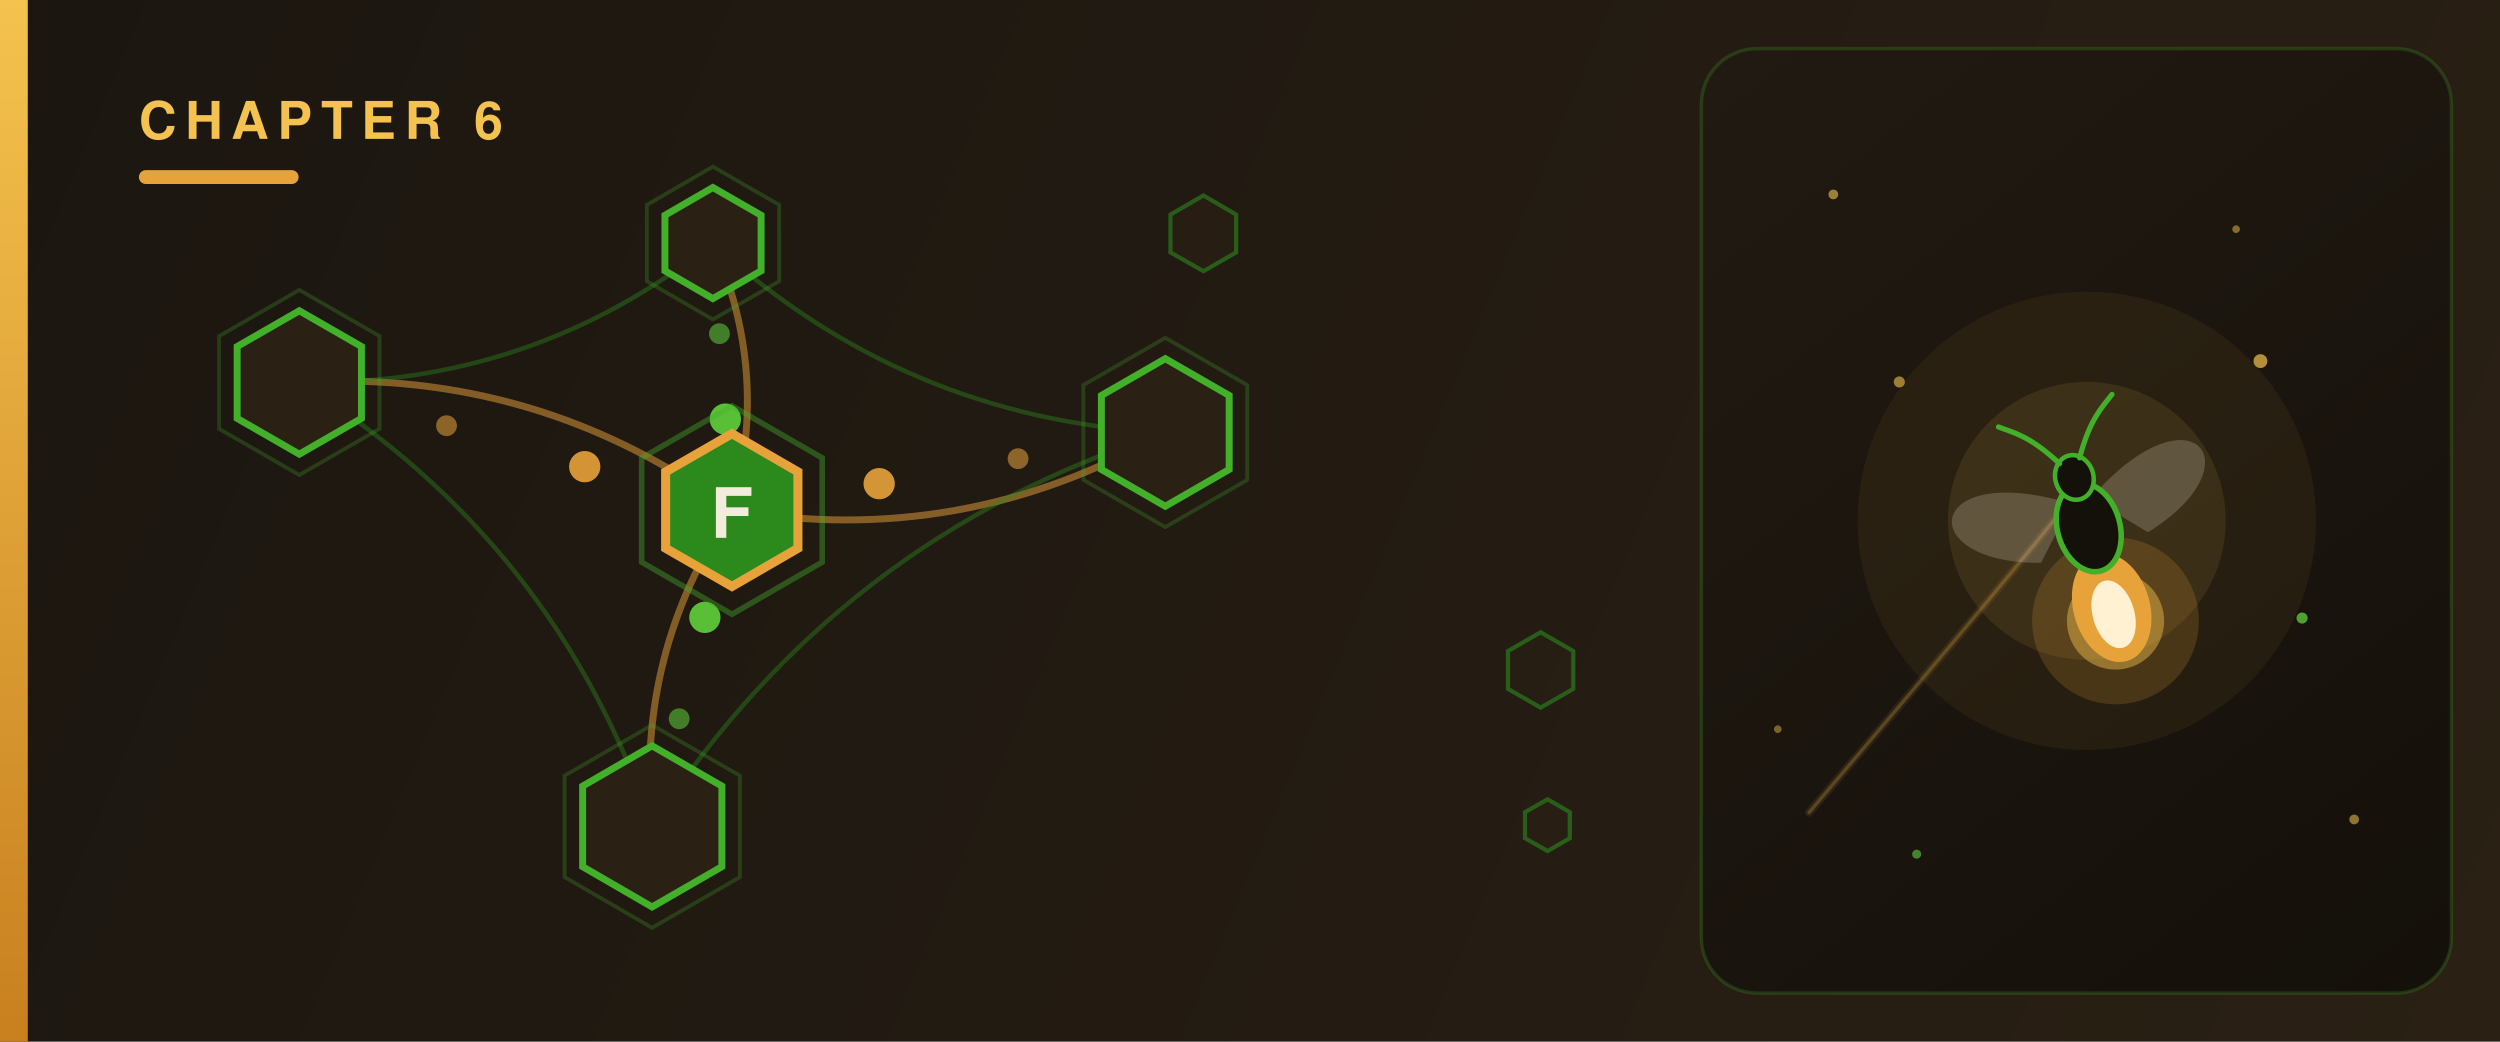
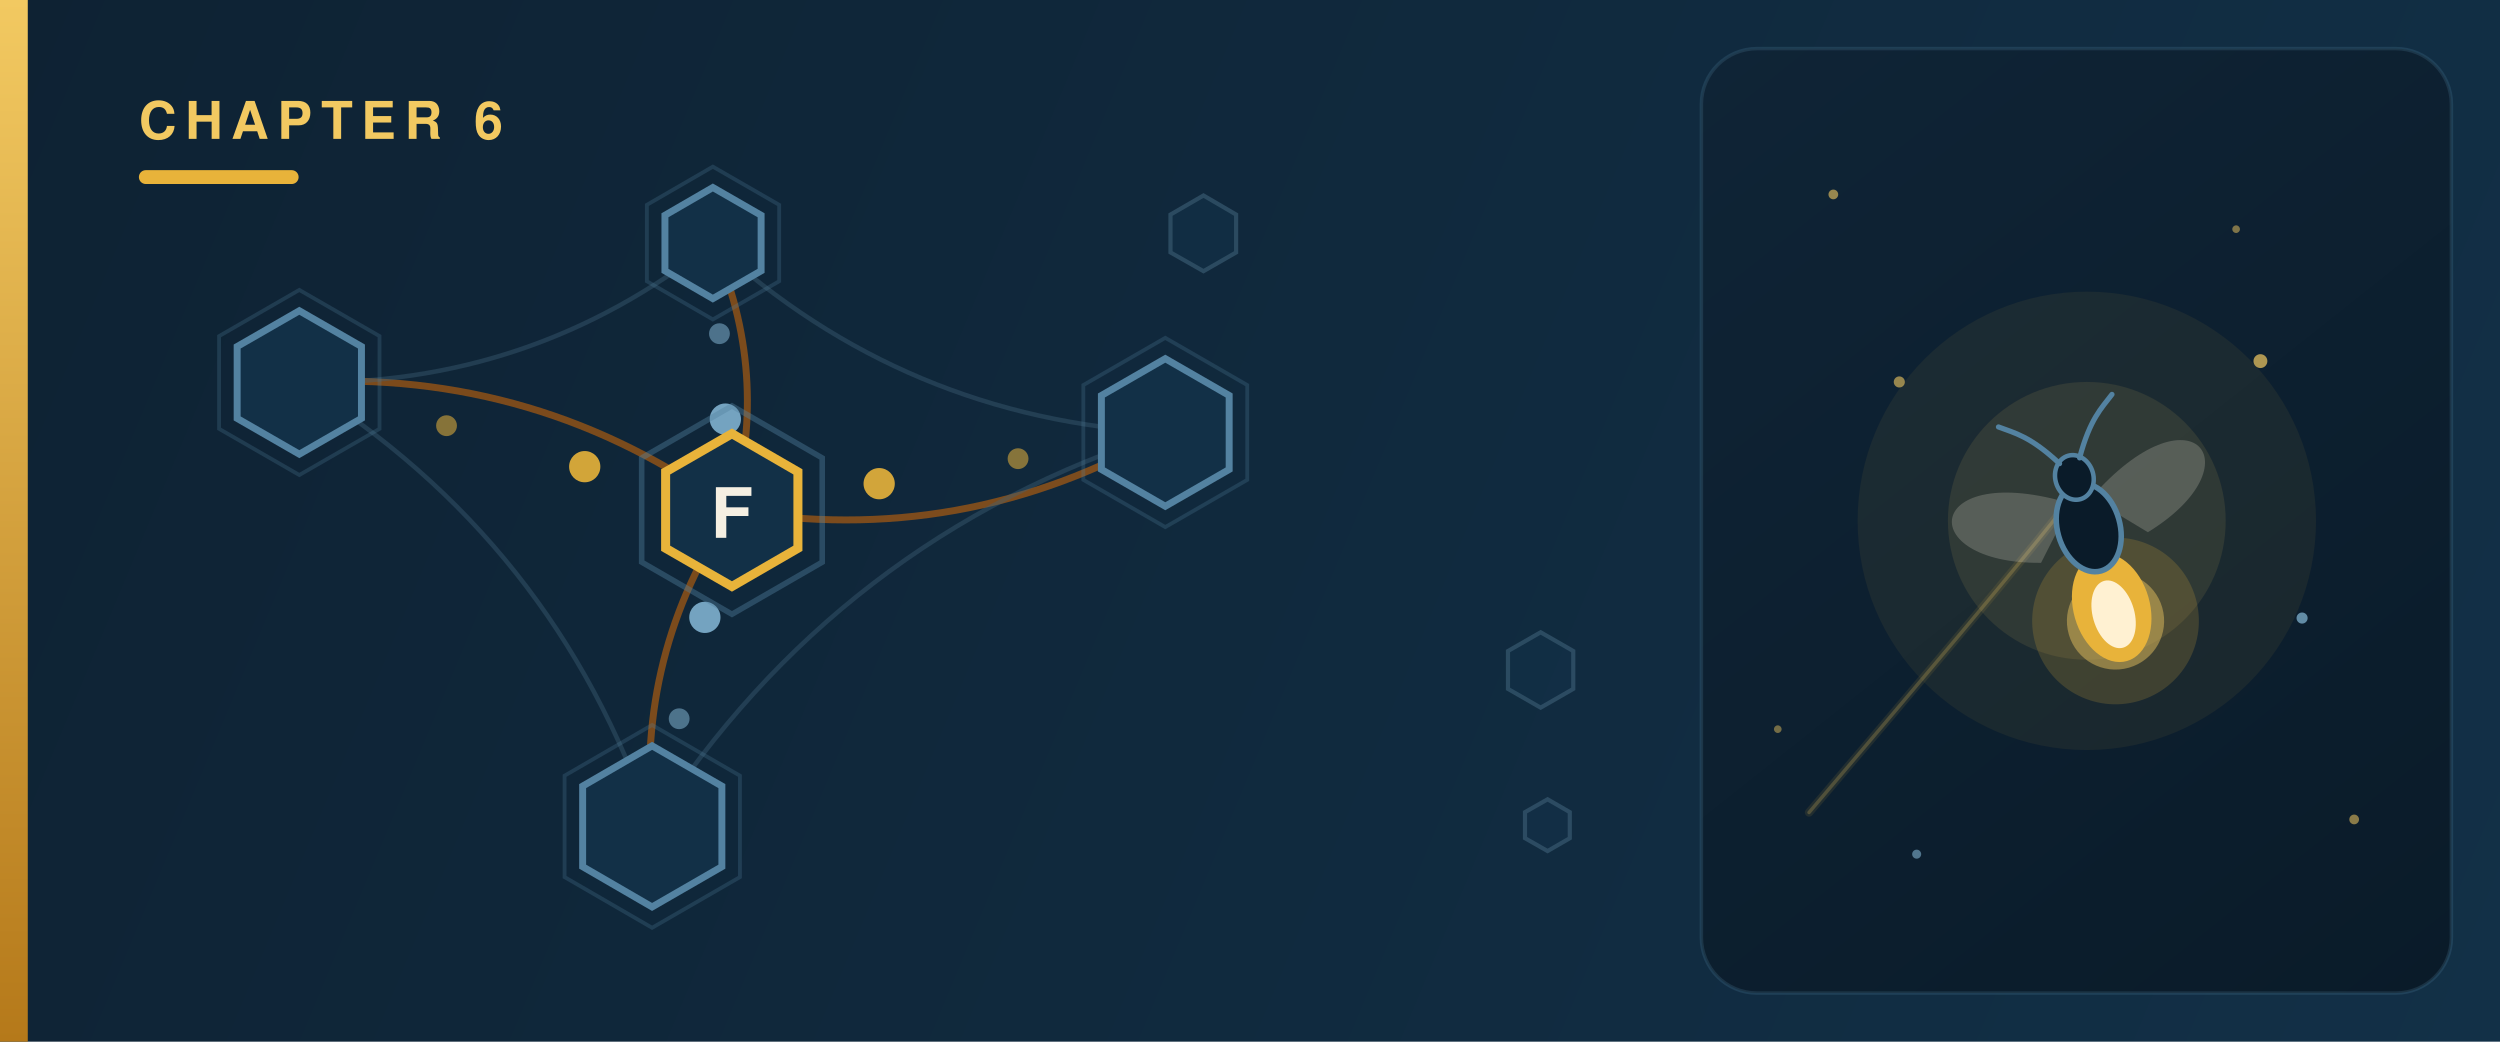
<svg xmlns="http://www.w3.org/2000/svg" viewBox="0 0 720 300" role="img" aria-label="Firefly for Java by Example — opener for chapter 6" font-family="Avenir Next,Avenir,Helvetica Neue,Helvetica,Arial,sans-serif">
  <defs>
    <linearGradient id="fld" x1="0" y1="0" x2="720" y2="300" gradientUnits="userSpaceOnUse">
-       <stop offset="0" stop-color="#1B1610" />
-       <stop offset="1" stop-color="#2A2014" />
+       <stop offset="0" stop-color="#0E2233" />
+       <stop offset="1" stop-color="#123047" />
    </linearGradient>
    <linearGradient id="pnl" x1="490" y1="14" x2="706" y2="286" gradientUnits="userSpaceOnUse">
-       <stop offset="0" stop-color="#211A12" />
-       <stop offset="1" stop-color="#14100A" />
+       <stop offset="0" stop-color="#0F2436" />
+       <stop offset="1" stop-color="#0A1B29" />
    </linearGradient>
    <linearGradient id="grh" x1="0" y1="0" x2="0" y2="300" gradientUnits="userSpaceOnUse">
-       <stop offset="0" stop-color="#f4c24e" />
-       <stop offset="1" stop-color="#c8801f" />
+       <stop offset="0" stop-color="#F2C961" />
+       <stop offset="1" stop-color="#B5791A" />
    </linearGradient>
  </defs>
  <rect width="720" height="300" fill="url(#fld)" />
  <rect x="0" y="0" width="8" height="300" fill="url(#grh)" />
  <rect x="490" y="14" width="216" height="272" rx="16" fill="url(#pnl)" />
-   <rect x="490" y="14" width="216" height="272" rx="16" fill="none" stroke="#43b02a" stroke-width="1" opacity="0.22" />
-   <g fill="#f4c24e">
+   <rect x="490" y="14" width="216" height="272" rx="16" fill="none" stroke="#5382A1" stroke-width="1" opacity="0.22" />
+   <g fill="#F2C961">
    <circle cx="528" cy="56" r="1.4" opacity="0.6" />
    <circle cx="678" cy="236" r="1.4" opacity="0.55" />
    <circle cx="644" cy="66" r="1.1" opacity="0.5" />
    <circle cx="512" cy="210" r="1.1" opacity="0.45" />
  </g>
-   <circle cx="552" cy="246" r="1.3" fill="#5fd13a" opacity="0.6" />
-   <text x="40" y="40" fill="#f4c24e" font-size="15" font-weight="800" letter-spacing="2.5">CHAPTER 6</text>
-   <rect x="40" y="49" width="46" height="4" rx="2" fill="#e8a23a" />
-   <polygon points="453.1,198.4 443.7,203.8 434.3,198.4 434.3,187.5 443.7,182.1 453.1,187.5" fill="#2A2014" stroke="#2c8a1c" stroke-width="1.2" opacity="0.6" />
-   <polygon points="356.0,72.7 346.6,78.1 337.1,72.7 337.1,61.8 346.6,56.3 356.0,61.8" fill="#2A2014" stroke="#2c8a1c" stroke-width="1.2" opacity="0.6" />
-   <polygon points="452.1,241.4 445.7,245.1 439.2,241.4 439.2,233.9 445.7,230.2 452.1,233.9" fill="#2A2014" stroke="#2c8a1c" stroke-width="1.2" opacity="0.6" />
-   <g fill="none" stroke="#e8a23a" stroke-width="2" opacity="0.50">
+   <circle cx="552" cy="246" r="1.3" fill="#7FB0CE" opacity="0.6" />
+   <text x="40" y="40" fill="#F2C961" font-size="15" font-weight="800" letter-spacing="2.5">CHAPTER 6</text>
+   <rect x="40" y="49" width="46" height="4" rx="2" fill="#E8B33A" />
+   <polygon points="453.1,198.4 443.7,203.8 434.3,198.4 434.3,187.5 443.7,182.1 453.1,187.5" fill="#123047" stroke="#3E6178" stroke-width="1.2" opacity="0.6" />
+   <polygon points="356.0,72.7 346.6,78.1 337.1,72.7 337.1,61.8 346.6,56.3 356.0,61.8" fill="#123047" stroke="#3E6178" stroke-width="1.2" opacity="0.6" />
+   <polygon points="452.1,241.4 445.7,245.1 439.2,241.4 439.2,233.9 445.7,230.2 452.1,233.9" fill="#123047" stroke="#3E6178" stroke-width="1.2" opacity="0.6" />
+   <g fill="none" stroke="#E76F00" stroke-width="2" opacity="0.50">
    <path d="M210.8,146.9 Q277.2,158.2 335.6,124.6" />
    <path d="M210.8,146.9 Q182.9,188.3 187.8,238.0" />
    <path d="M210.8,146.9 Q155.1,106.1 86.2,110.1" />
    <path d="M210.8,146.9 Q221.9,107.4 205.3,70.0" />
  </g>
-   <g fill="none" stroke="#2c8a1c" stroke-width="1.3" opacity="0.4">
+   <g fill="none" stroke="#3E6178" stroke-width="1.3" opacity="0.4">
    <path d="M335.6,124.6 Q241.3,154.7 187.8,238.0" />
    <path d="M187.8,238.0 Q160.0,155.8 86.2,110.1" />
    <path d="M86.2,110.1 Q153.0,111.5 205.3,70.0" />
    <path d="M205.3,70.0 Q260.6,120.7 335.6,124.6" />
  </g>
-   <circle cx="253.2" cy="139.3" r="4.5" fill="#e8a23a" opacity="0.9" />
-   <circle cx="293.2" cy="132.1" r="3.0" fill="#e8a23a" opacity="0.55" />
-   <circle cx="203.0" cy="177.8" r="4.5" fill="#5fd13a" opacity="0.9" />
-   <circle cx="195.6" cy="207.0" r="3.0" fill="#5fd13a" opacity="0.55" />
-   <circle cx="168.4" cy="134.4" r="4.5" fill="#e8a23a" opacity="0.9" />
-   <circle cx="128.6" cy="122.6" r="3.0" fill="#e8a23a" opacity="0.55" />
-   <circle cx="208.9" cy="120.7" r="4.5" fill="#5fd13a" opacity="0.9" />
-   <circle cx="207.2" cy="96.1" r="3.0" fill="#5fd13a" opacity="0.55" />
-   <polygon points="359.2,138.2 335.6,151.8 312.0,138.2 312.0,110.9 335.6,97.3 359.2,110.9" fill="none" stroke="#43b02a" stroke-width="1.1" opacity="0.25" />
-   <polygon points="354.0,135.2 335.6,145.8 317.2,135.2 317.2,113.9 335.6,103.3 354.0,113.9" fill="#2A2014" stroke="#43b02a" stroke-width="2.0" />
-   <polygon points="213.1,252.6 187.8,267.2 162.6,252.6 162.6,223.4 187.8,208.8 213.1,223.4" fill="none" stroke="#43b02a" stroke-width="1.1" opacity="0.25" />
-   <polygon points="207.9,249.6 187.8,261.2 167.8,249.6 167.8,226.4 187.8,214.8 207.9,226.4" fill="#2A2014" stroke="#43b02a" stroke-width="2.0" />
-   <polygon points="109.3,123.5 86.2,136.8 63.1,123.5 63.1,96.8 86.2,83.5 109.3,96.8" fill="none" stroke="#43b02a" stroke-width="1.1" opacity="0.25" />
-   <polygon points="104.1,120.5 86.2,130.8 68.3,120.5 68.3,99.8 86.2,89.5 104.1,99.8" fill="#2A2014" stroke="#43b02a" stroke-width="2.0" />
-   <polygon points="224.4,81.0 205.3,92.0 186.3,81.0 186.3,59.0 205.3,48.0 224.4,59.0" fill="none" stroke="#43b02a" stroke-width="1.1" opacity="0.25" />
-   <polygon points="219.2,78.0 205.3,86.0 191.5,78.0 191.5,62.0 205.3,54.0 219.2,62.0" fill="#2A2014" stroke="#43b02a" stroke-width="2.0" />
-   <polygon points="236.8,161.9 210.8,176.9 184.8,161.9 184.8,131.9 210.8,116.9 236.8,131.9" fill="none" stroke="#43b02a" stroke-width="1.6" opacity="0.4" />
-   <polygon points="229.8,157.9 210.8,168.9 191.7,157.9 191.7,135.9 210.8,124.9 229.8,135.9" fill="#2c8a1c" stroke="#e8a23a" stroke-width="2.6" />
-   <text x="210.8" y="147.9" text-anchor="middle" dominant-baseline="middle" fill="#f3ecdd" font-size="20" font-weight="800" letter-spacing="-1">F</text>
+   <circle cx="253.2" cy="139.3" r="4.5" fill="#E8B33A" opacity="0.9" />
+   <circle cx="293.2" cy="132.1" r="3.0" fill="#E8B33A" opacity="0.55" />
+   <circle cx="203.0" cy="177.8" r="4.5" fill="#7FB0CE" opacity="0.9" />
+   <circle cx="195.6" cy="207.0" r="3.0" fill="#7FB0CE" opacity="0.55" />
+   <circle cx="168.4" cy="134.4" r="4.5" fill="#E8B33A" opacity="0.9" />
+   <circle cx="128.6" cy="122.6" r="3.0" fill="#E8B33A" opacity="0.55" />
+   <circle cx="208.9" cy="120.7" r="4.5" fill="#7FB0CE" opacity="0.9" />
+   <circle cx="207.2" cy="96.1" r="3.0" fill="#7FB0CE" opacity="0.55" />
+   <polygon points="359.2,138.2 335.6,151.8 312.0,138.2 312.0,110.9 335.6,97.3 359.2,110.9" fill="none" stroke="#5382A1" stroke-width="1.1" opacity="0.25" />
+   <polygon points="354.0,135.2 335.6,145.8 317.2,135.2 317.2,113.9 335.6,103.3 354.0,113.9" fill="#123047" stroke="#5382A1" stroke-width="2.0" />
+   <polygon points="213.1,252.6 187.8,267.2 162.6,252.6 162.6,223.4 187.8,208.8 213.1,223.4" fill="none" stroke="#5382A1" stroke-width="1.1" opacity="0.25" />
+   <polygon points="207.9,249.6 187.8,261.2 167.8,249.6 167.8,226.4 187.8,214.8 207.9,226.4" fill="#123047" stroke="#5382A1" stroke-width="2.0" />
+   <polygon points="109.3,123.5 86.2,136.8 63.1,123.5 63.1,96.8 86.2,83.5 109.3,96.8" fill="none" stroke="#5382A1" stroke-width="1.1" opacity="0.25" />
+   <polygon points="104.1,120.5 86.2,130.8 68.3,120.5 68.3,99.8 86.2,89.5 104.1,99.8" fill="#123047" stroke="#5382A1" stroke-width="2.0" />
+   <polygon points="224.4,81.0 205.3,92.0 186.3,81.0 186.3,59.0 205.3,48.0 224.4,59.0" fill="none" stroke="#5382A1" stroke-width="1.1" opacity="0.25" />
+   <polygon points="219.2,78.0 205.3,86.0 191.5,78.0 191.5,62.0 205.3,54.0 219.2,62.0" fill="#123047" stroke="#5382A1" stroke-width="2.0" />
+   <polygon points="236.8,161.9 210.8,176.9 184.8,161.9 184.8,131.9 210.8,116.9 236.8,131.9" fill="none" stroke="#5382A1" stroke-width="1.6" opacity="0.4" />
+   <polygon points="229.8,157.9 210.8,168.9 191.7,157.9 191.7,135.9 210.8,124.9 229.8,135.9" fill="#123047" stroke="#E8B33A" stroke-width="2.6" />
+   <text x="210.8" y="147.9" text-anchor="middle" dominant-baseline="middle" fill="#F5EFE2" font-size="20" font-weight="800" letter-spacing="-1">F</text>
  <g transform="translate(601,150)">
-     <circle r="66" fill="#e8a23a" opacity="0.07" />
-     <circle r="40" fill="#f4c24e" opacity="0.10" />
-     <path d="M-80,84 C-46,44 -24,18 -8,-2" fill="none" stroke="#e8a23a" stroke-width="2.4" opacity="0.10" stroke-linecap="round" />
-     <path d="M-80,84 C-46,44 -24,18 -8,-2" fill="none" stroke="#f4c24e" stroke-width="1" opacity="0.22" stroke-linecap="round" />
+     <circle r="66" fill="#E8B33A" opacity="0.07" />
+     <circle r="40" fill="#F2C961" opacity="0.10" />
+     <path d="M-80,84 C-46,44 -24,18 -8,-2" fill="none" stroke="#E8B33A" stroke-width="2.4" opacity="0.10" stroke-linecap="round" />
+     <path d="M-80,84 C-46,44 -24,18 -8,-2" fill="none" stroke="#F2C961" stroke-width="1" opacity="0.22" stroke-linecap="round" />
    <g transform="rotate(-16)">
-       <circle cx="0" cy="30" r="24" fill="#e8a23a" opacity="0.18" />
-       <circle cx="0" cy="30" r="14" fill="#f4c24e" opacity="0.45" />
-       <path d="M-3,-6 C-40,-30 -52,-2 -16,8 Z" fill="#f3ecdd" opacity="0.20" />
-       <path d="M3,-6 C40,-30 52,-2 16,8 Z" fill="#f3ecdd" opacity="0.20" />
-       <ellipse cx="0" cy="26" rx="11" ry="16" fill="#e8a23a" />
+       <circle cx="0" cy="30" r="24" fill="#E8B33A" opacity="0.18" />
+       <circle cx="0" cy="30" r="14" fill="#F2C961" opacity="0.45" />
+       <path d="M-3,-6 C-40,-30 -52,-2 -16,8 Z" fill="#F5EFE2" opacity="0.20" />
+       <path d="M3,-6 C40,-30 52,-2 16,8 Z" fill="#F5EFE2" opacity="0.20" />
+       <ellipse cx="0" cy="26" rx="11" ry="16" fill="#E8B33A" />
      <ellipse cx="0" cy="28" rx="6" ry="10" fill="#fff1d2" />
-       <ellipse cx="0" cy="2" rx="9" ry="13" fill="#14100A" stroke="#43b02a" stroke-width="1.6" />
-       <ellipse cx="0" cy="-13" rx="5.5" ry="6.5" fill="#14100A" stroke="#43b02a" stroke-width="1.3" />
-       <path d="M-3,-18 C-9,-28 -13,-30 -17,-33" fill="none" stroke="#43b02a" stroke-width="1.5" stroke-linecap="round" />
-       <path d="M3,-18 C9,-28 13,-30 17,-33" fill="none" stroke="#43b02a" stroke-width="1.5" stroke-linecap="round" />
+       <ellipse cx="0" cy="2" rx="9" ry="13" fill="#0A1B29" stroke="#5382A1" stroke-width="1.6" />
+       <ellipse cx="0" cy="-13" rx="5.5" ry="6.5" fill="#0A1B29" stroke="#5382A1" stroke-width="1.3" />
+       <path d="M-3,-18 C-9,-28 -13,-30 -17,-33" fill="none" stroke="#5382A1" stroke-width="1.5" stroke-linecap="round" />
+       <path d="M3,-18 C9,-28 13,-30 17,-33" fill="none" stroke="#5382A1" stroke-width="1.5" stroke-linecap="round" />
    </g>
-     <circle cx="50" cy="-46" r="2" fill="#f4c24e" opacity="0.7" />
-     <circle cx="62" cy="28" r="1.6" fill="#5fd13a" opacity="0.75" />
-     <circle cx="-54" cy="-40" r="1.6" fill="#f4c24e" opacity="0.6" />
+     <circle cx="50" cy="-46" r="2" fill="#F2C961" opacity="0.7" />
+     <circle cx="62" cy="28" r="1.6" fill="#7FB0CE" opacity="0.75" />
+     <circle cx="-54" cy="-40" r="1.6" fill="#F2C961" opacity="0.6" />
  </g>
</svg>
